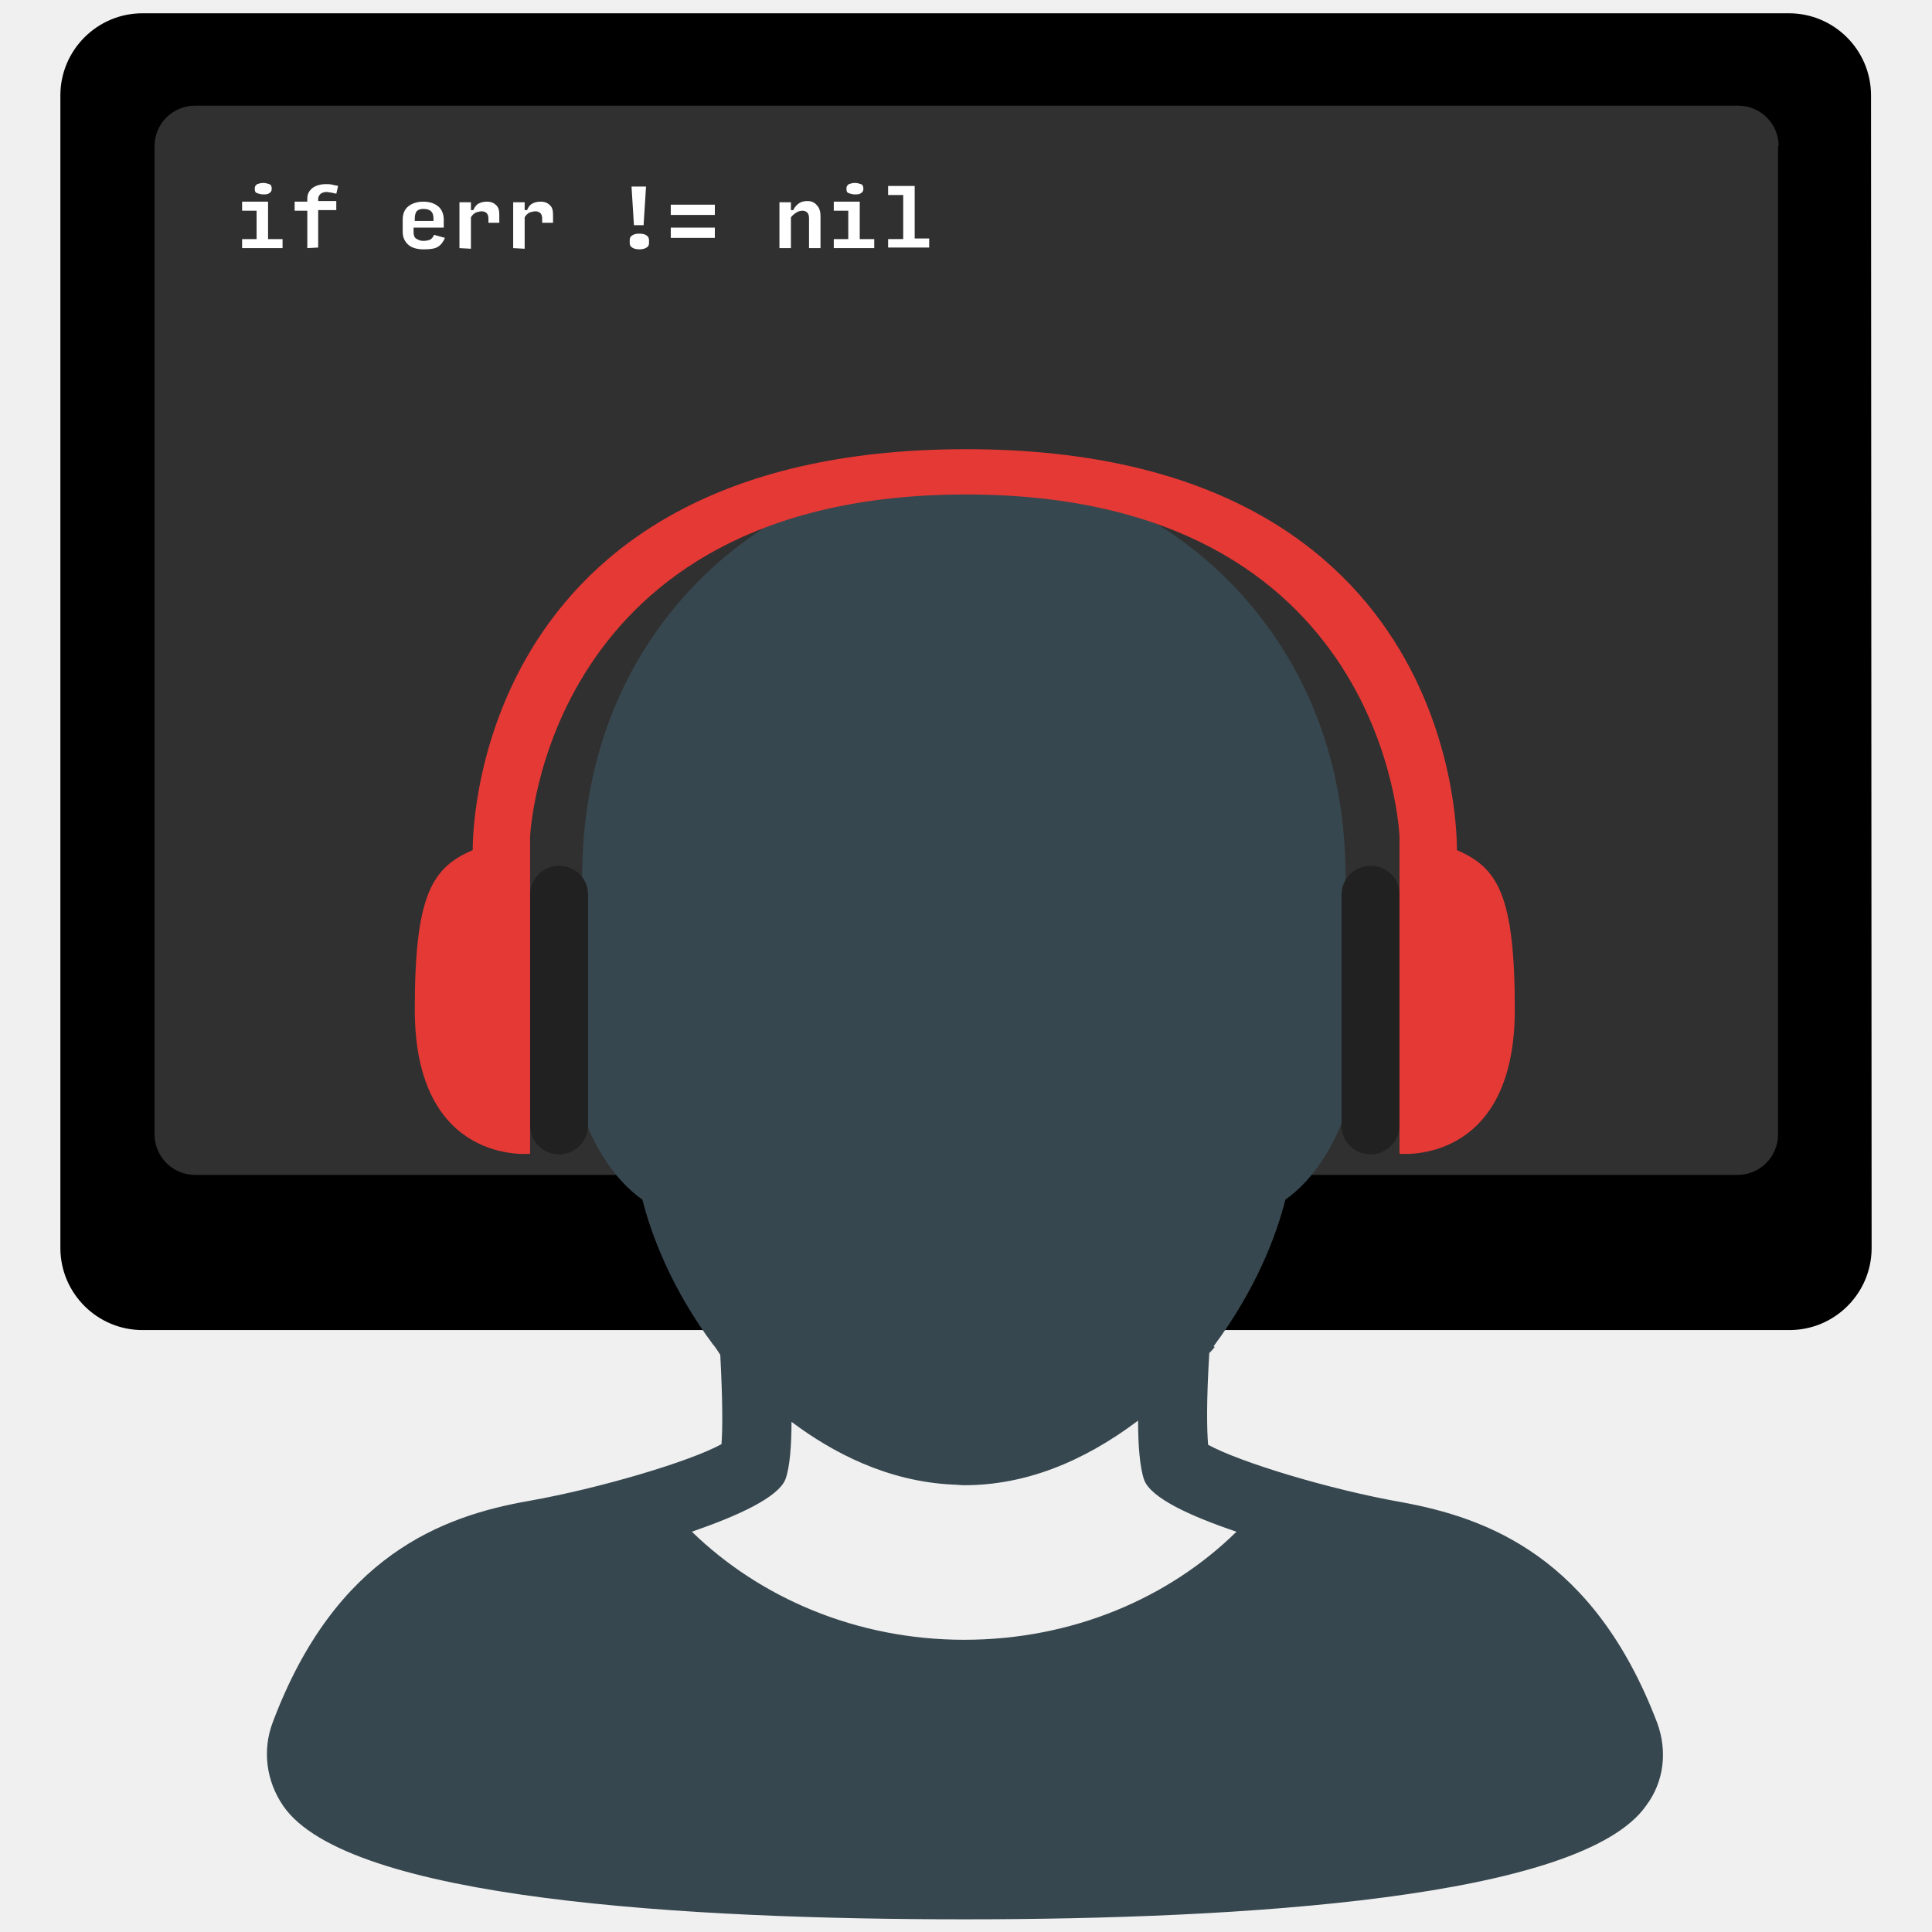
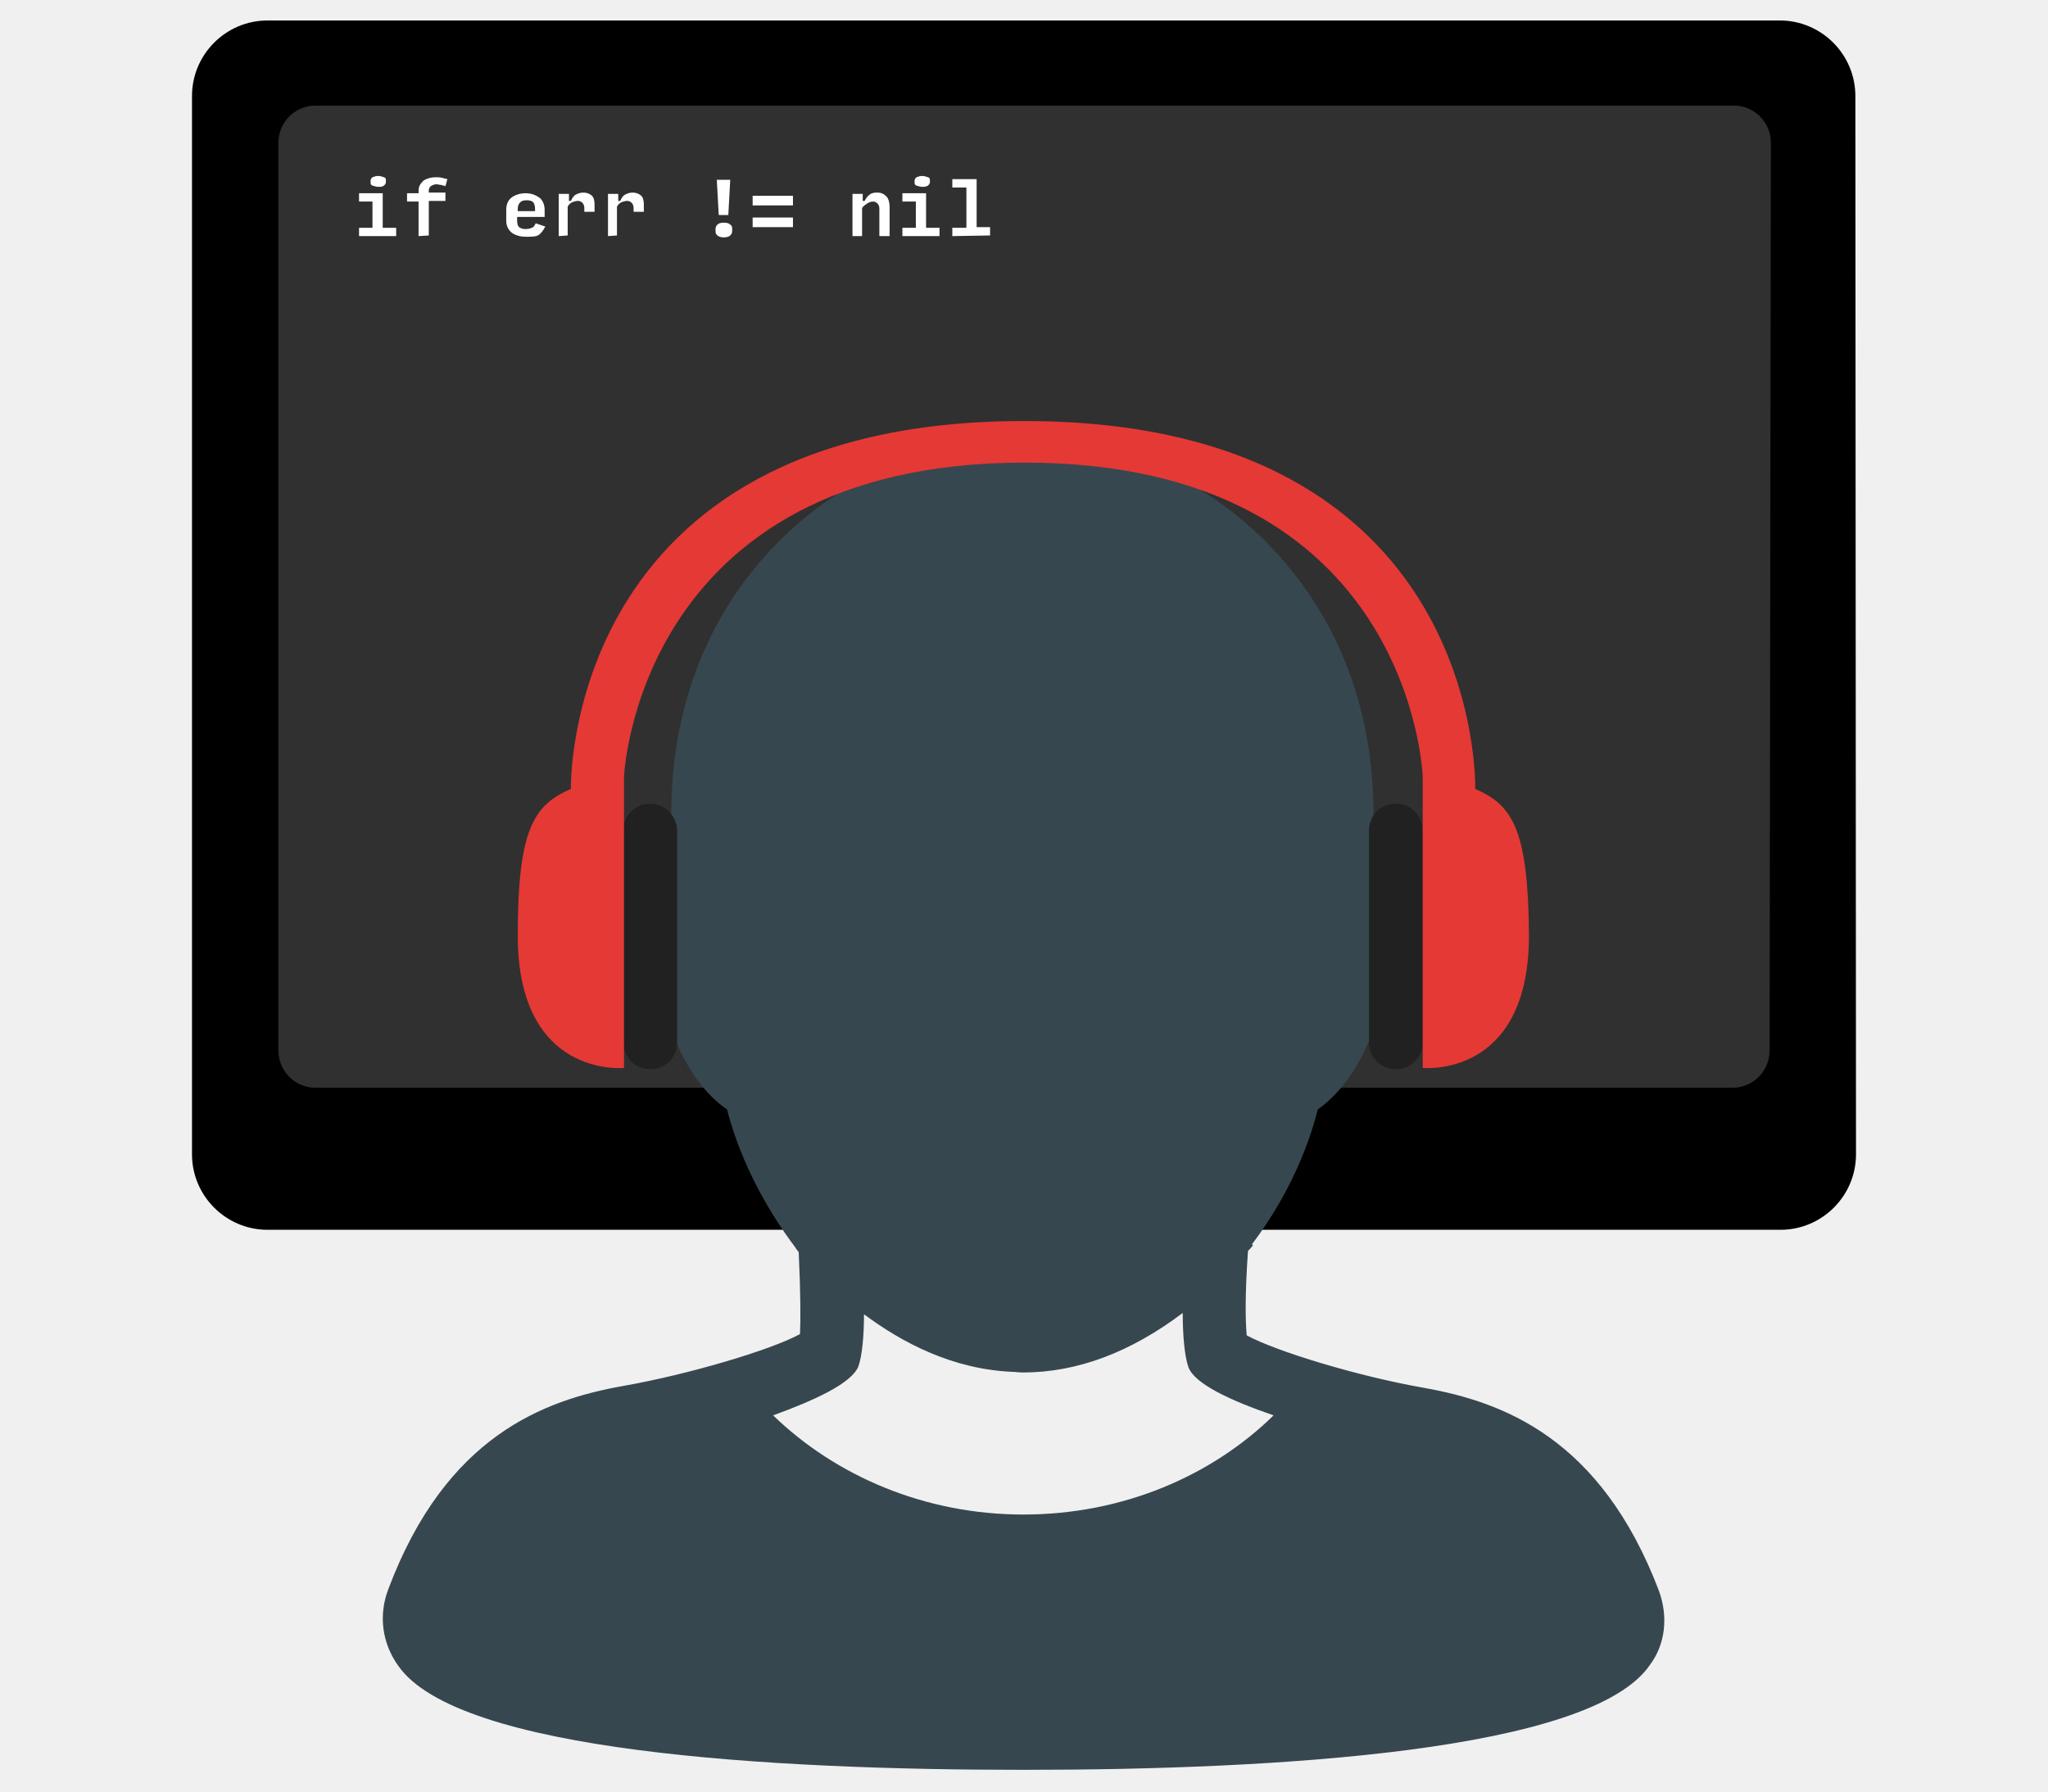
- <svg xmlns="http://www.w3.org/2000/svg" version="1.1" id="Layer_1" x="0px" y="0px" viewBox="0 -25 320 320" style="enable-background:new 0 -25 320 320;" xml:space="preserve">
+ <svg xmlns="http://www.w3.org/2000/svg" version="1.1" id="Layer_1" x="0px" y="0px" viewBox="-139 291 320 280" style="enable-background:new -139 291 320 280;" xml:space="preserve">
  <style type="text/css">
	.st0{fill:#303030;}
	.st1{fill:#FFFFFF;}
	.st2{fill:#37474F;}
	.st3{fill:#212121;}
	.st4{fill:#E53935;}
</style>
-   <path d="M310,181.7c0,7.5-6.1,13.6-13.6,13.6H23.6c-7.5,0-13.6-6.1-13.6-13.6V-9.2c0-7.5,6.1-13.6,13.6-13.6h272.7  c7.5,0,13.6,6.1,13.6,13.6L310,181.7L310,181.7z" />
-   <path class="st0" d="M294.6-0.8c0-3.7-3-6.7-6.7-6.7H32.3c-3.7,0-6.7,3-6.7,6.7v163.7c0,3.7,3,6.7,6.7,6.7h255.5  c3.7,0,6.7-3,6.7-6.7V-0.8H294.6z" />
+   <path d="M151,471.4c0,6.5-5.3,11.8-11.8,11.8H-97.2c-6.5,0-11.8-5.3-11.8-11.8V306c0-6.5,5.3-11.8,11.8-11.8h236.3  c6.5,0,11.8,5.3,11.8,11.8L151,471.4L151,471.4z" />
+   <path class="st0" d="M137.7,313.3c0-3.2-2.6-5.8-5.8-5.8H-89.7c-3.2,0-5.8,2.6-5.8,5.8v141.9c0,3.2,2.6,5.8,5.8,5.8h221.4  c3.2,0,5.8-2.6,5.8-5.8L137.7,313.3L137.7,313.3z" />
  <g>
-     <path class="st1" d="M40.1,16.1v-1.5h2.4V9.9h-2.4V8.4h4.3v6.2h2.4v1.5H40.1z M43.6,7.2c-0.4,0-0.7-0.1-1-0.2s-0.4-0.3-0.4-0.7V6.2   c0-0.3,0.1-0.5,0.4-0.7c0.3-0.1,0.6-0.2,1-0.2s0.7,0.1,1,0.2S45,5.9,45,6.2v0.1c0,0.3-0.1,0.5-0.4,0.7C44.3,7.2,44,7.2,43.6,7.2z" />
-     <path class="st1" d="M50.9,16.1V9.9h-2.1V8.4h2.1V7.9c0-0.8,0.3-1.3,0.9-1.8c0.6-0.4,1.3-0.6,2.2-0.6c0.4,0,0.7,0,1.1,0.1   c0.3,0.1,0.6,0.1,0.9,0.2l-0.3,1.3C55.5,7,55.2,7,54.9,6.9c-0.3,0-0.5-0.1-0.8-0.1c-0.4,0-0.7,0.1-1,0.3c-0.2,0.2-0.4,0.5-0.4,0.8   v0.4h3v1.5h-3V16L50.9,16.1L50.9,16.1z" />
-     <path class="st1" d="M73.7,14.4c-0.3,0.7-0.7,1.2-1.2,1.5s-1.3,0.4-2.3,0.4s-1.9-0.2-2.5-0.7s-1-1.2-1-2.2v-2c0-1,0.3-1.7,0.9-2.2   s1.5-0.8,2.5-0.8c1.1,0,1.9,0.3,2.5,0.8s0.9,1.3,0.9,2.2v1.3h-5v0.7c0,0.5,0.1,0.9,0.4,1.1s0.7,0.4,1.2,0.4s0.9-0.1,1.1-0.2   c0.3-0.1,0.5-0.4,0.7-0.8L73.7,14.4z M68.7,11.2v0.4h3.1v-0.3c0-0.6-0.1-1-0.4-1.3c-0.2-0.2-0.6-0.4-1.2-0.4S69.3,9.7,69,10   C68.8,10.3,68.7,10.7,68.7,11.2z" />
-     <path class="st1" d="M76.1,16.1V8.5H78v1.3h0.4c0.2-0.5,0.5-0.9,0.9-1.1s0.8-0.3,1.4-0.3s1.1,0.2,1.5,0.6s0.5,0.9,0.5,1.6v1.3h-1.8   v-0.7c0-0.4-0.1-0.7-0.3-0.9c-0.2-0.2-0.5-0.3-0.8-0.3s-0.7,0.1-1,0.2c-0.3,0.2-0.6,0.4-0.8,0.8v5.2L76.1,16.1L76.1,16.1z" />
-     <path class="st1" d="M85,16.1V8.5h1.9v1.3h0.4c0.2-0.5,0.5-0.9,0.9-1.1s0.8-0.3,1.4-0.3s1.1,0.2,1.5,0.6s0.5,0.9,0.5,1.6v1.3h-1.8   v-0.7c0-0.4-0.1-0.7-0.3-0.9C89.3,10.1,89,10,88.7,10s-0.7,0.1-1,0.2c-0.3,0.2-0.6,0.4-0.8,0.8v5.2L85,16.1L85,16.1z" />
-     <path class="st1" d="M105.9,16.3c-0.5,0-0.9-0.1-1.2-0.3s-0.4-0.4-0.4-0.8v-0.4c0-0.4,0.1-0.6,0.4-0.8c0.3-0.2,0.6-0.3,1.2-0.3   s0.9,0.1,1.2,0.3c0.3,0.2,0.4,0.5,0.4,0.8v0.4c0,0.4-0.1,0.6-0.4,0.8S106.4,16.3,105.9,16.3z M105,12.3l-0.4-6.4h2.4l-0.4,6.4H105z   " />
-     <path class="st1" d="M111.1,10.6V8.9h7.3v1.7H111.1z M111.1,14.4v-1.7h7.3v1.7H111.1z" />
-     <path class="st1" d="M129.1,16.1V8.5h1.9v1.3h0.4c0.2-0.5,0.5-0.8,0.9-1.1s0.9-0.4,1.4-0.4c0.7,0,1.2,0.2,1.6,0.7   c0.4,0.4,0.6,1,0.6,1.8v5.3H134v-5c0-0.4-0.1-0.7-0.3-0.9s-0.5-0.3-0.8-0.3s-0.7,0.1-1,0.3s-0.7,0.5-0.9,0.8v5.1H129.1z" />
-     <path class="st1" d="M138.1,16.1v-1.5h2.4V9.9h-2.4V8.4h4.3v6.2h2.4v1.5H138.1z M141.6,7.2c-0.4,0-0.7-0.1-1-0.2s-0.4-0.3-0.4-0.7   V6.2c0-0.3,0.1-0.5,0.4-0.7c0.3-0.1,0.6-0.2,1-0.2s0.7,0.1,1,0.2s0.4,0.4,0.4,0.7v0.1c0,0.3-0.1,0.5-0.4,0.7   C142.3,7.2,142,7.2,141.6,7.2z" />
-     <path class="st1" d="M147.1,16.1v-1.5h2.5V7.3h-2.5V5.8h4.4v8.7h2.4V16h-6.8L147.1,16.1L147.1,16.1z" />
+     <path class="st1" d="M-82.9,327.9v-1.3h2.1v-4.1h-2.1v-1.3h3.7v5.4h2.1v1.3C-77.1,327.9-82.9,327.9-82.9,327.9z M-79.9,320.2   c-0.3,0-0.6-0.1-0.9-0.2c-0.3-0.1-0.3-0.3-0.3-0.6v-0.1c0-0.3,0.1-0.4,0.3-0.6c0.3-0.1,0.5-0.2,0.9-0.2c0.3,0,0.6,0.1,0.9,0.2   c0.3,0.1,0.3,0.3,0.3,0.6v0.1c0,0.3-0.1,0.4-0.3,0.6C-79.3,320.2-79.5,320.2-79.9,320.2z" />
+     <path class="st1" d="M-73.6,327.9v-5.4h-1.8v-1.3h1.8v-0.4c0-0.7,0.3-1.1,0.8-1.6c0.5-0.3,1.1-0.5,1.9-0.5c0.3,0,0.6,0,1,0.1   c0.3,0.1,0.5,0.1,0.8,0.2l-0.3,1.1c-0.2-0.1-0.4-0.1-0.7-0.2c-0.3,0-0.4-0.1-0.7-0.1c-0.3,0-0.6,0.1-0.9,0.3   c-0.2,0.2-0.3,0.4-0.3,0.7v0.3h2.6v1.3H-72v5.4L-73.6,327.9L-73.6,327.9z" />
+     <path class="st1" d="M-53.8,326.4c-0.3,0.6-0.6,1-1,1.3c-0.4,0.3-1.1,0.3-2,0.3c-0.9,0-1.6-0.2-2.2-0.6c-0.5-0.4-0.9-1-0.9-1.9   v-1.7c0-0.9,0.3-1.5,0.8-1.9c0.5-0.4,1.3-0.7,2.2-0.7c1,0,1.6,0.3,2.2,0.7c0.5,0.4,0.8,1.1,0.8,1.9v1.1h-4.3v0.6   c0,0.4,0.1,0.8,0.3,1c0.3,0.2,0.6,0.3,1,0.3s0.8-0.1,1-0.2c0.3-0.1,0.4-0.3,0.6-0.7L-53.8,326.4z M-58.1,323.7v0.3h2.7v-0.3   c0-0.5-0.1-0.9-0.3-1.1c-0.2-0.2-0.5-0.3-1-0.3c-0.5,0-0.8,0.1-1,0.3C-58,322.9-58.1,323.2-58.1,323.7z" />
+     <path class="st1" d="M-51.7,327.9v-6.6h1.6v1.1h0.3c0.2-0.4,0.4-0.8,0.8-1s0.7-0.3,1.2-0.3c0.5,0,1,0.2,1.3,0.5   c0.3,0.3,0.4,0.8,0.4,1.4v1.1h-1.6v-0.6c0-0.3-0.1-0.6-0.3-0.8c-0.2-0.2-0.4-0.3-0.7-0.3s-0.6,0.1-0.9,0.2   c-0.3,0.2-0.5,0.3-0.7,0.7v4.5L-51.7,327.9L-51.7,327.9z" />
+     <path class="st1" d="M-44,327.9v-6.6h1.6v1.1h0.3c0.2-0.4,0.4-0.8,0.8-1s0.7-0.3,1.2-0.3c0.5,0,1,0.2,1.3,0.5   c0.3,0.3,0.4,0.8,0.4,1.4v1.1h-1.6v-0.6c0-0.3-0.1-0.6-0.3-0.8c-0.2-0.2-0.4-0.3-0.7-0.3s-0.6,0.1-0.9,0.2   c-0.3,0.2-0.5,0.3-0.7,0.7v4.5L-44,327.9L-44,327.9z" />
+     <path class="st1" d="M-25.9,328.1c-0.4,0-0.8-0.1-1-0.3s-0.3-0.3-0.3-0.7v-0.3c0-0.3,0.1-0.5,0.3-0.7s0.5-0.3,1-0.3s0.8,0.1,1,0.3   c0.3,0.2,0.3,0.4,0.3,0.7v0.3c0,0.3-0.1,0.5-0.3,0.7S-25.5,328.1-25.9,328.1z M-26.7,324.6l-0.3-5.5h2.1l-0.3,5.5H-26.7z" />
+     <path class="st1" d="M-21.4,323.1v-1.5h6.3v1.5C-15.1,323.1-21.4,323.1-21.4,323.1z M-21.4,326.4V325h6.3v1.5H-21.4z" />
+     <path class="st1" d="M-5.8,327.9v-6.6h1.6v1.1h0.3c0.2-0.4,0.4-0.7,0.8-1s0.8-0.3,1.2-0.3c0.6,0,1,0.2,1.4,0.6   c0.3,0.3,0.5,0.9,0.5,1.6v4.6h-1.6v-4.3c0-0.3-0.1-0.6-0.3-0.8s-0.4-0.3-0.7-0.3s-0.6,0.1-0.9,0.3s-0.6,0.4-0.8,0.7v4.4H-5.8z" />
+     <path class="st1" d="M2,327.9v-1.3h2.1v-4.1H2v-1.3h3.7v5.4h2.1v1.3C7.8,327.9,2,327.9,2,327.9z M5.1,320.2c-0.3,0-0.6-0.1-0.9-0.2   c-0.3-0.1-0.3-0.3-0.3-0.6v-0.1c0-0.3,0.1-0.4,0.3-0.6c0.3-0.1,0.5-0.2,0.9-0.2c0.3,0,0.6,0.1,0.9,0.2s0.3,0.3,0.3,0.6v0.1   c0,0.3-0.1,0.4-0.3,0.6C5.7,320.2,5.4,320.2,5.1,320.2z" />
+     <path class="st1" d="M9.8,327.9v-1.3H12v-6.3H9.8V319h3.8v7.5h2.1v1.3L9.8,327.9L9.8,327.9L9.8,327.9z" />
  </g>
-   <path class="st2" d="M274.5,260.4c-10.5-27.6-28.2-34-42.4-36.6c-11.9-2.1-26.7-6.6-32-9.5c-0.2-2.4-0.3-7.2,0.2-15.2  c0.3-0.3,0.6-0.6,0.9-1L201,198c7-9.4,10.4-18.3,11.9-24.3c4.5-3.2,9.3-9.4,12.1-21.5c1.6-7,2.8-15.8-2.2-22.2  c-0.1-0.2-0.2-0.3-0.4-0.4c4.5-44.3-23.9-66.7-40.6-72.6l-0.2-0.1l-0.2-0.1c-6.3-1.9-12.4-2.9-18-2.9c-1.3,0-2.6,0.1-3.8,0.2  c-1.2-0.1-2.5-0.2-3.7-0.2c-5.6,0-11.7,1-18,2.9l-0.2,0.1l-0.2,0.1c-16.7,5.8-45.1,28.2-40.6,72.6c-0.1,0.2-0.2,0.3-0.4,0.4  c-5,6.3-3.8,15.2-2.2,22.2c2.8,12.1,7.6,18.3,12.1,21.5c1.5,5.9,4.8,14.7,11.7,24l0,0l0.1,0.1c0.4,0.5,0.7,1,1.1,1.6  c0.4,7.6,0.4,12.3,0.2,14.8c-5.3,2.9-20.1,7.3-31.9,9.4c-14.3,2.5-32,9-42.4,36.6c-1.8,4.7-1.1,9.8,1.7,13.9  c10.7,15.6,67.3,18.8,112.9,18.8S262,289.5,272.7,274C275.6,270.1,276.2,265.1,274.5,260.4z M130.1,220c0.7-1.9,1-5.5,1-9.5  c6.8,5.1,15.9,9.9,26.8,10.4c0.6,0,1.2,0.1,1.8,0.1c9.9,0,19.5-3.7,28.8-10.7c0,4.1,0.3,7.8,1,9.8c1.1,3,7.6,6,15.3,8.6  c-11.2,11-27.2,17.9-45.1,17.9s-33.9-7-45.1-17.9C122.4,226,128.9,223,130.1,220z" />
+   <path class="st2" d="M120.2,539.6c-9.1-23.9-24.4-29.5-36.7-31.7c-10.3-1.8-23.1-5.7-27.7-8.2c-0.2-2.1-0.3-6.2,0.2-13.2  c0.3-0.3,0.5-0.5,0.8-0.9l-0.2-0.1c6.1-8.1,9-15.9,10.3-21.1c3.9-2.8,8.1-8.1,10.5-18.6c1.4-6.1,2.4-13.7-1.9-19.2  c-0.1-0.2-0.2-0.3-0.3-0.3c3.9-38.4-20.7-57.8-35.2-62.9l-0.2-0.1l-0.2-0.1c-5.5-1.6-10.7-2.5-15.6-2.5c-1.1,0-2.3,0.1-3.3,0.2  c-1-0.1-2.2-0.2-3.2-0.2c-4.9,0-10.1,0.9-15.6,2.5l-0.2,0.1l-0.2,0.1c-14.5,5-39.1,24.4-35.2,62.9c-0.1,0.2-0.2,0.3-0.3,0.3  c-4.3,5.5-3.3,13.2-1.9,19.2c2.4,10.5,6.6,15.9,10.5,18.6c1.3,5.1,4.2,12.7,10.1,20.8l0,0l0.1,0.1c0.3,0.4,0.6,0.9,1,1.4  c0.3,6.6,0.3,10.7,0.2,12.8c-4.6,2.5-17.4,6.3-27.6,8.1c-12.4,2.2-27.7,7.8-36.7,31.7c-1.6,4.1-1,8.5,1.5,12  c9.3,13.5,58.3,16.3,97.8,16.3s88.6-2.9,97.8-16.4C121.2,548,121.7,543.7,120.2,539.6z M-4.9,504.6c0.6-1.6,0.9-4.8,0.9-8.2  c5.9,4.4,13.8,8.6,23.2,9c0.5,0,1,0.1,1.6,0.1c8.6,0,16.9-3.2,25-9.3c0,3.6,0.3,6.8,0.9,8.5c1,2.6,6.6,5.2,13.3,7.5  c-9.7,9.5-23.6,15.5-39.1,15.5s-29.4-6.1-39.1-15.5C-11.6,509.8-6,507.2-4.9,504.6z" />
  <g>
    <g id="Pads_2_">
      <g>
-         <path class="st3" d="M92.6,118.4c-2.6,0-4.8,2.1-4.8,4.8v38.2c0,2.6,2.1,4.8,4.8,4.8c2.6,0,4.8-2.1,4.8-4.8v-38.3     C97.4,120.5,95.2,118.4,92.6,118.4z M227,118.4c-2.6,0-4.8,2.1-4.8,4.8v38.2c0,2.6,2.1,4.8,4.8,4.8c2.6,0,4.8-2.1,4.8-4.8v-38.3     C231.8,120.5,229.7,118.4,227,118.4z" />
+         <path class="st3" d="M-37.4,416.6c-2.3,0-4.2,1.8-4.2,4.2v33.1c0,2.3,1.8,4.2,4.2,4.2c2.3,0,4.2-1.8,4.2-4.2v-33.2     C-33.3,418.4-35.2,416.6-37.4,416.6z M79.1,416.6c-2.3,0-4.2,1.8-4.2,4.2v33.1c0,2.3,1.8,4.2,4.2,4.2c2.3,0,4.2-1.8,4.2-4.2     v-33.2C83.2,418.4,81.4,416.6,79.1,416.6z" />
      </g>
    </g>
    <g id="Frame_7_">
      <g>
-         <path class="st4" d="M241.3,115.8c0,0,1.8-66.4-81.3-66.4s-81.7,66.4-81.7,66.4c-6.7,2.9-9.6,7.3-9.6,26.4     c0,25.9,19.1,23.9,19.1,23.9v-52.5c0,0,2.3-56.7,72.2-56.7s71.8,56.7,71.8,56.7v52.5c0,0,19.1,2,19.1-23.9     C250.9,123.1,248,118.7,241.3,115.8z" />
+         <path class="st4" d="M91.5,414.3c0,0,1.6-57.5-70.5-57.5s-70.8,57.5-70.8,57.5c-5.8,2.5-8.3,6.3-8.3,22.9     c0,22.4,16.6,20.7,16.6,20.7v-45.5c0,0,2-49.1,62.6-49.1s62.2,49.1,62.2,49.1v45.5c0,0,16.6,1.7,16.6-20.7     C99.8,420.6,97.3,416.8,91.5,414.3z" />
      </g>
    </g>
  </g>
</svg>
